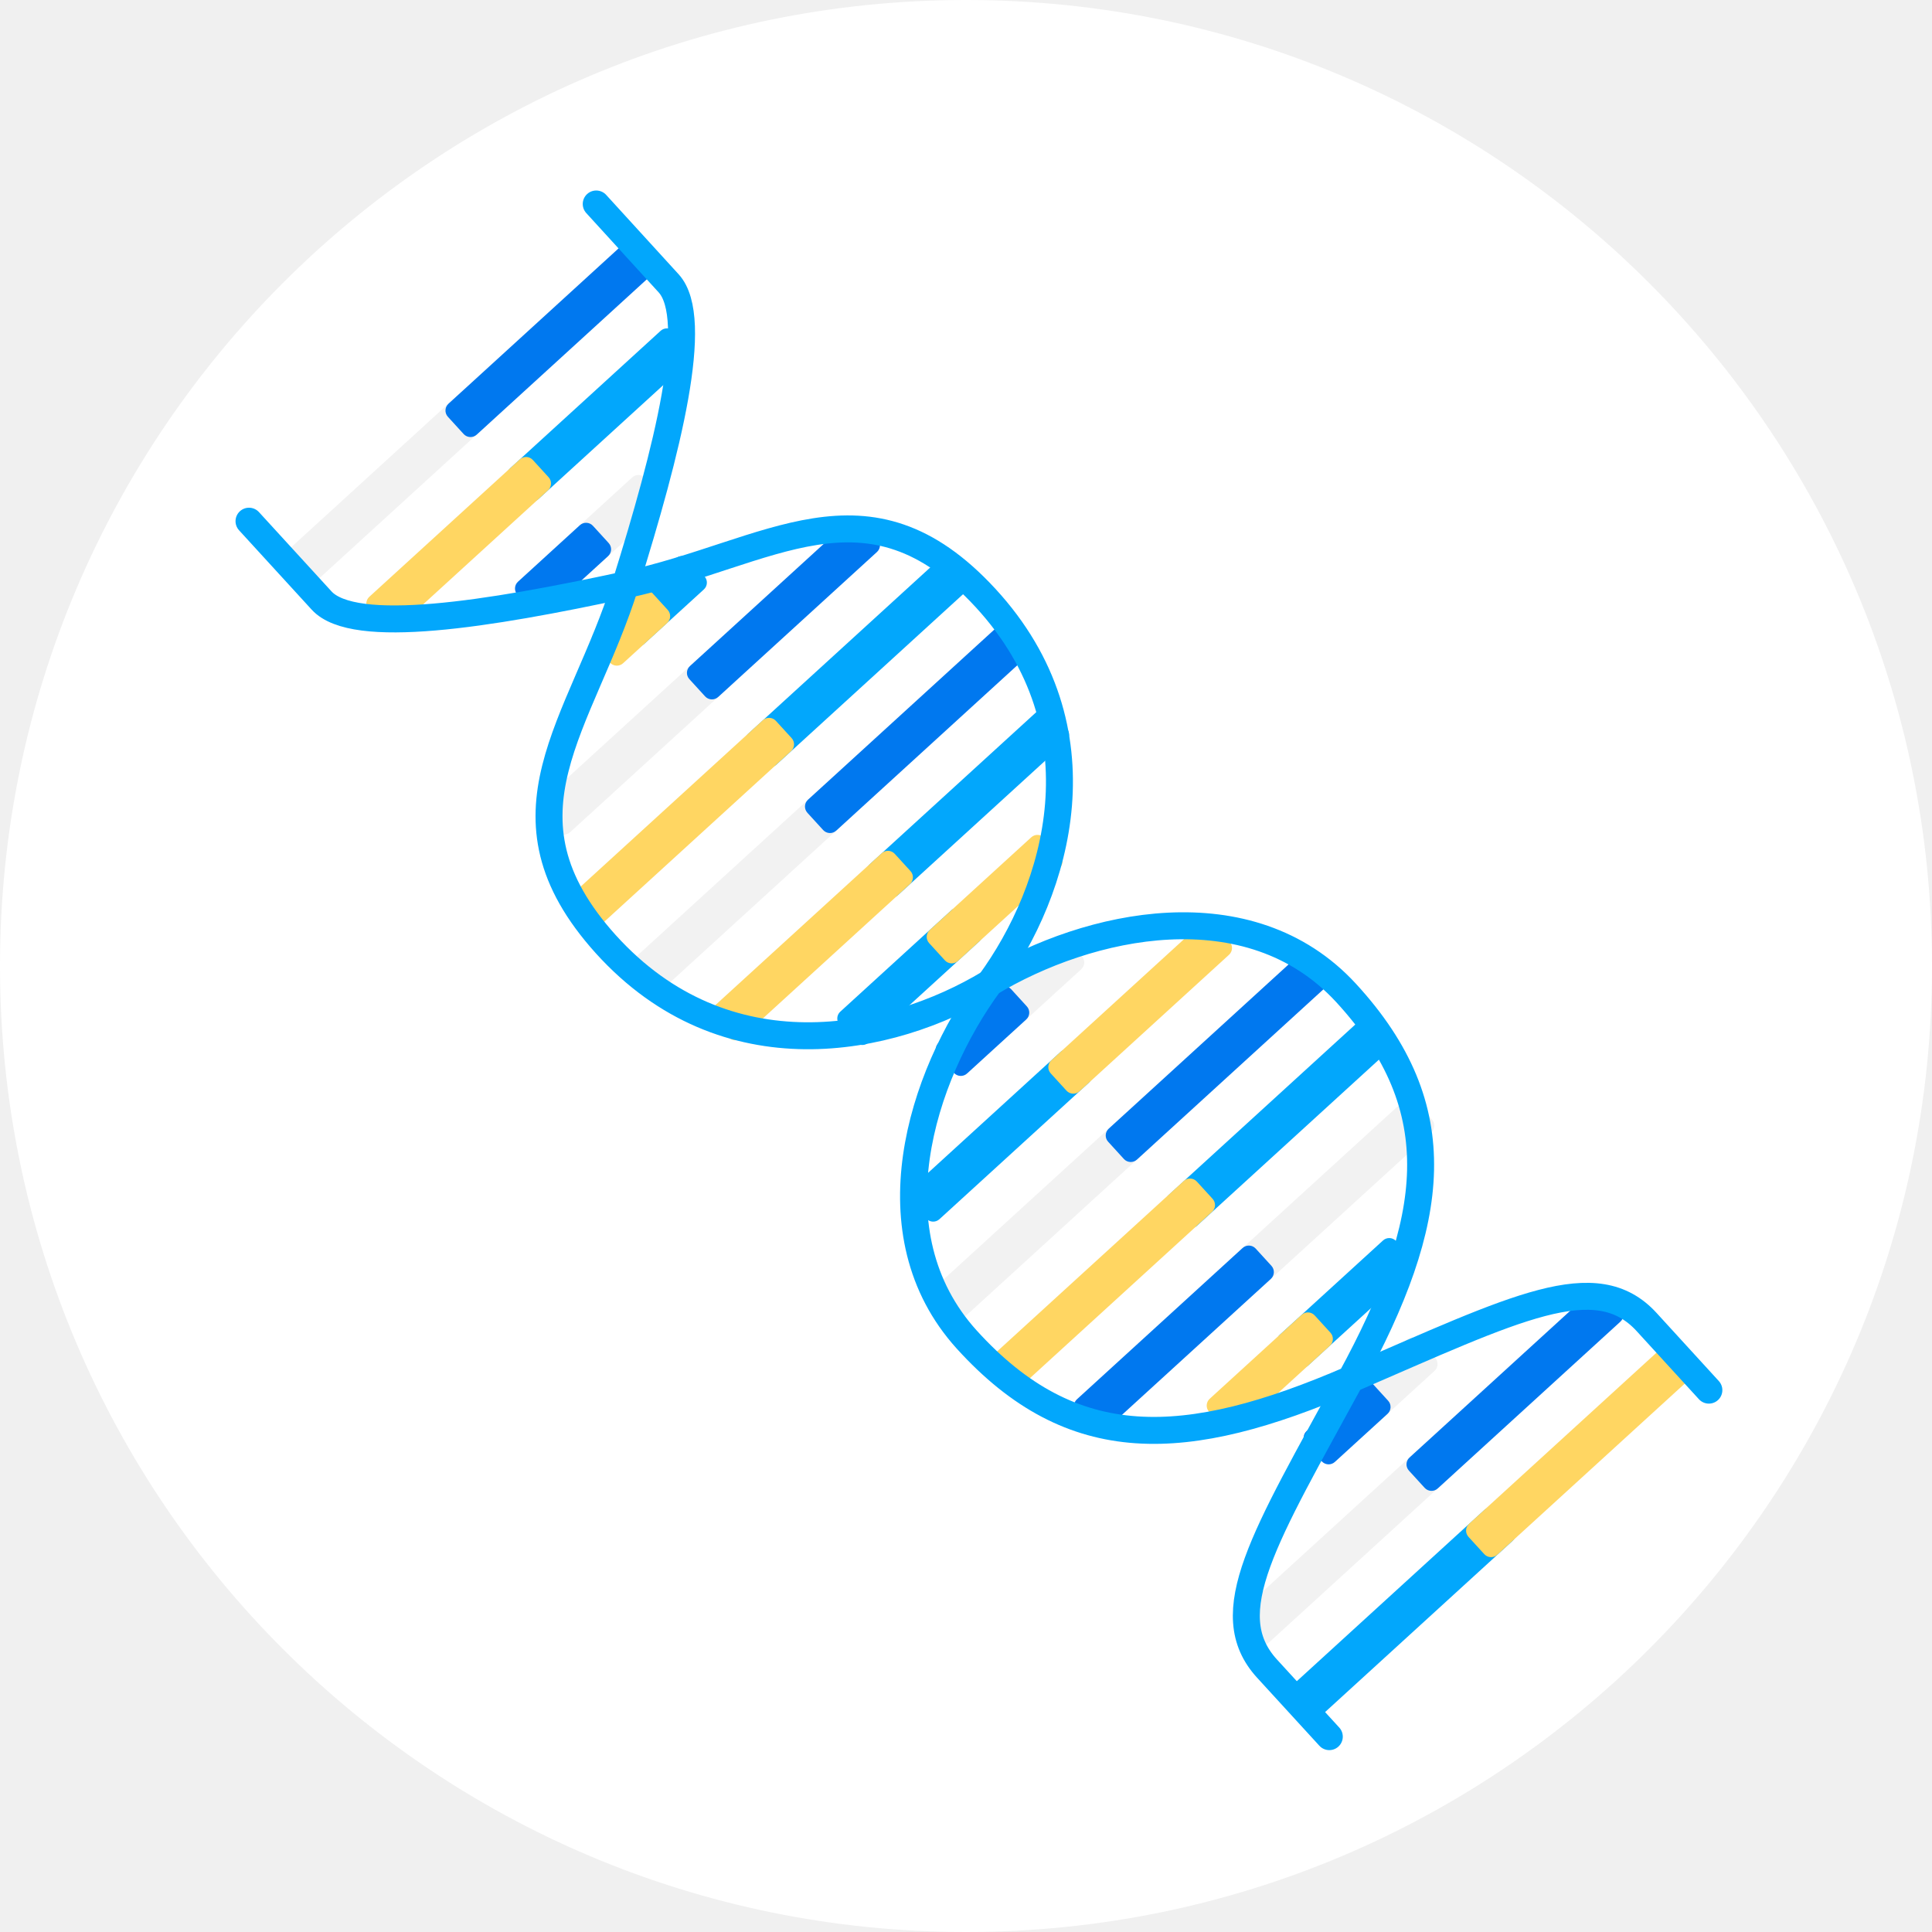
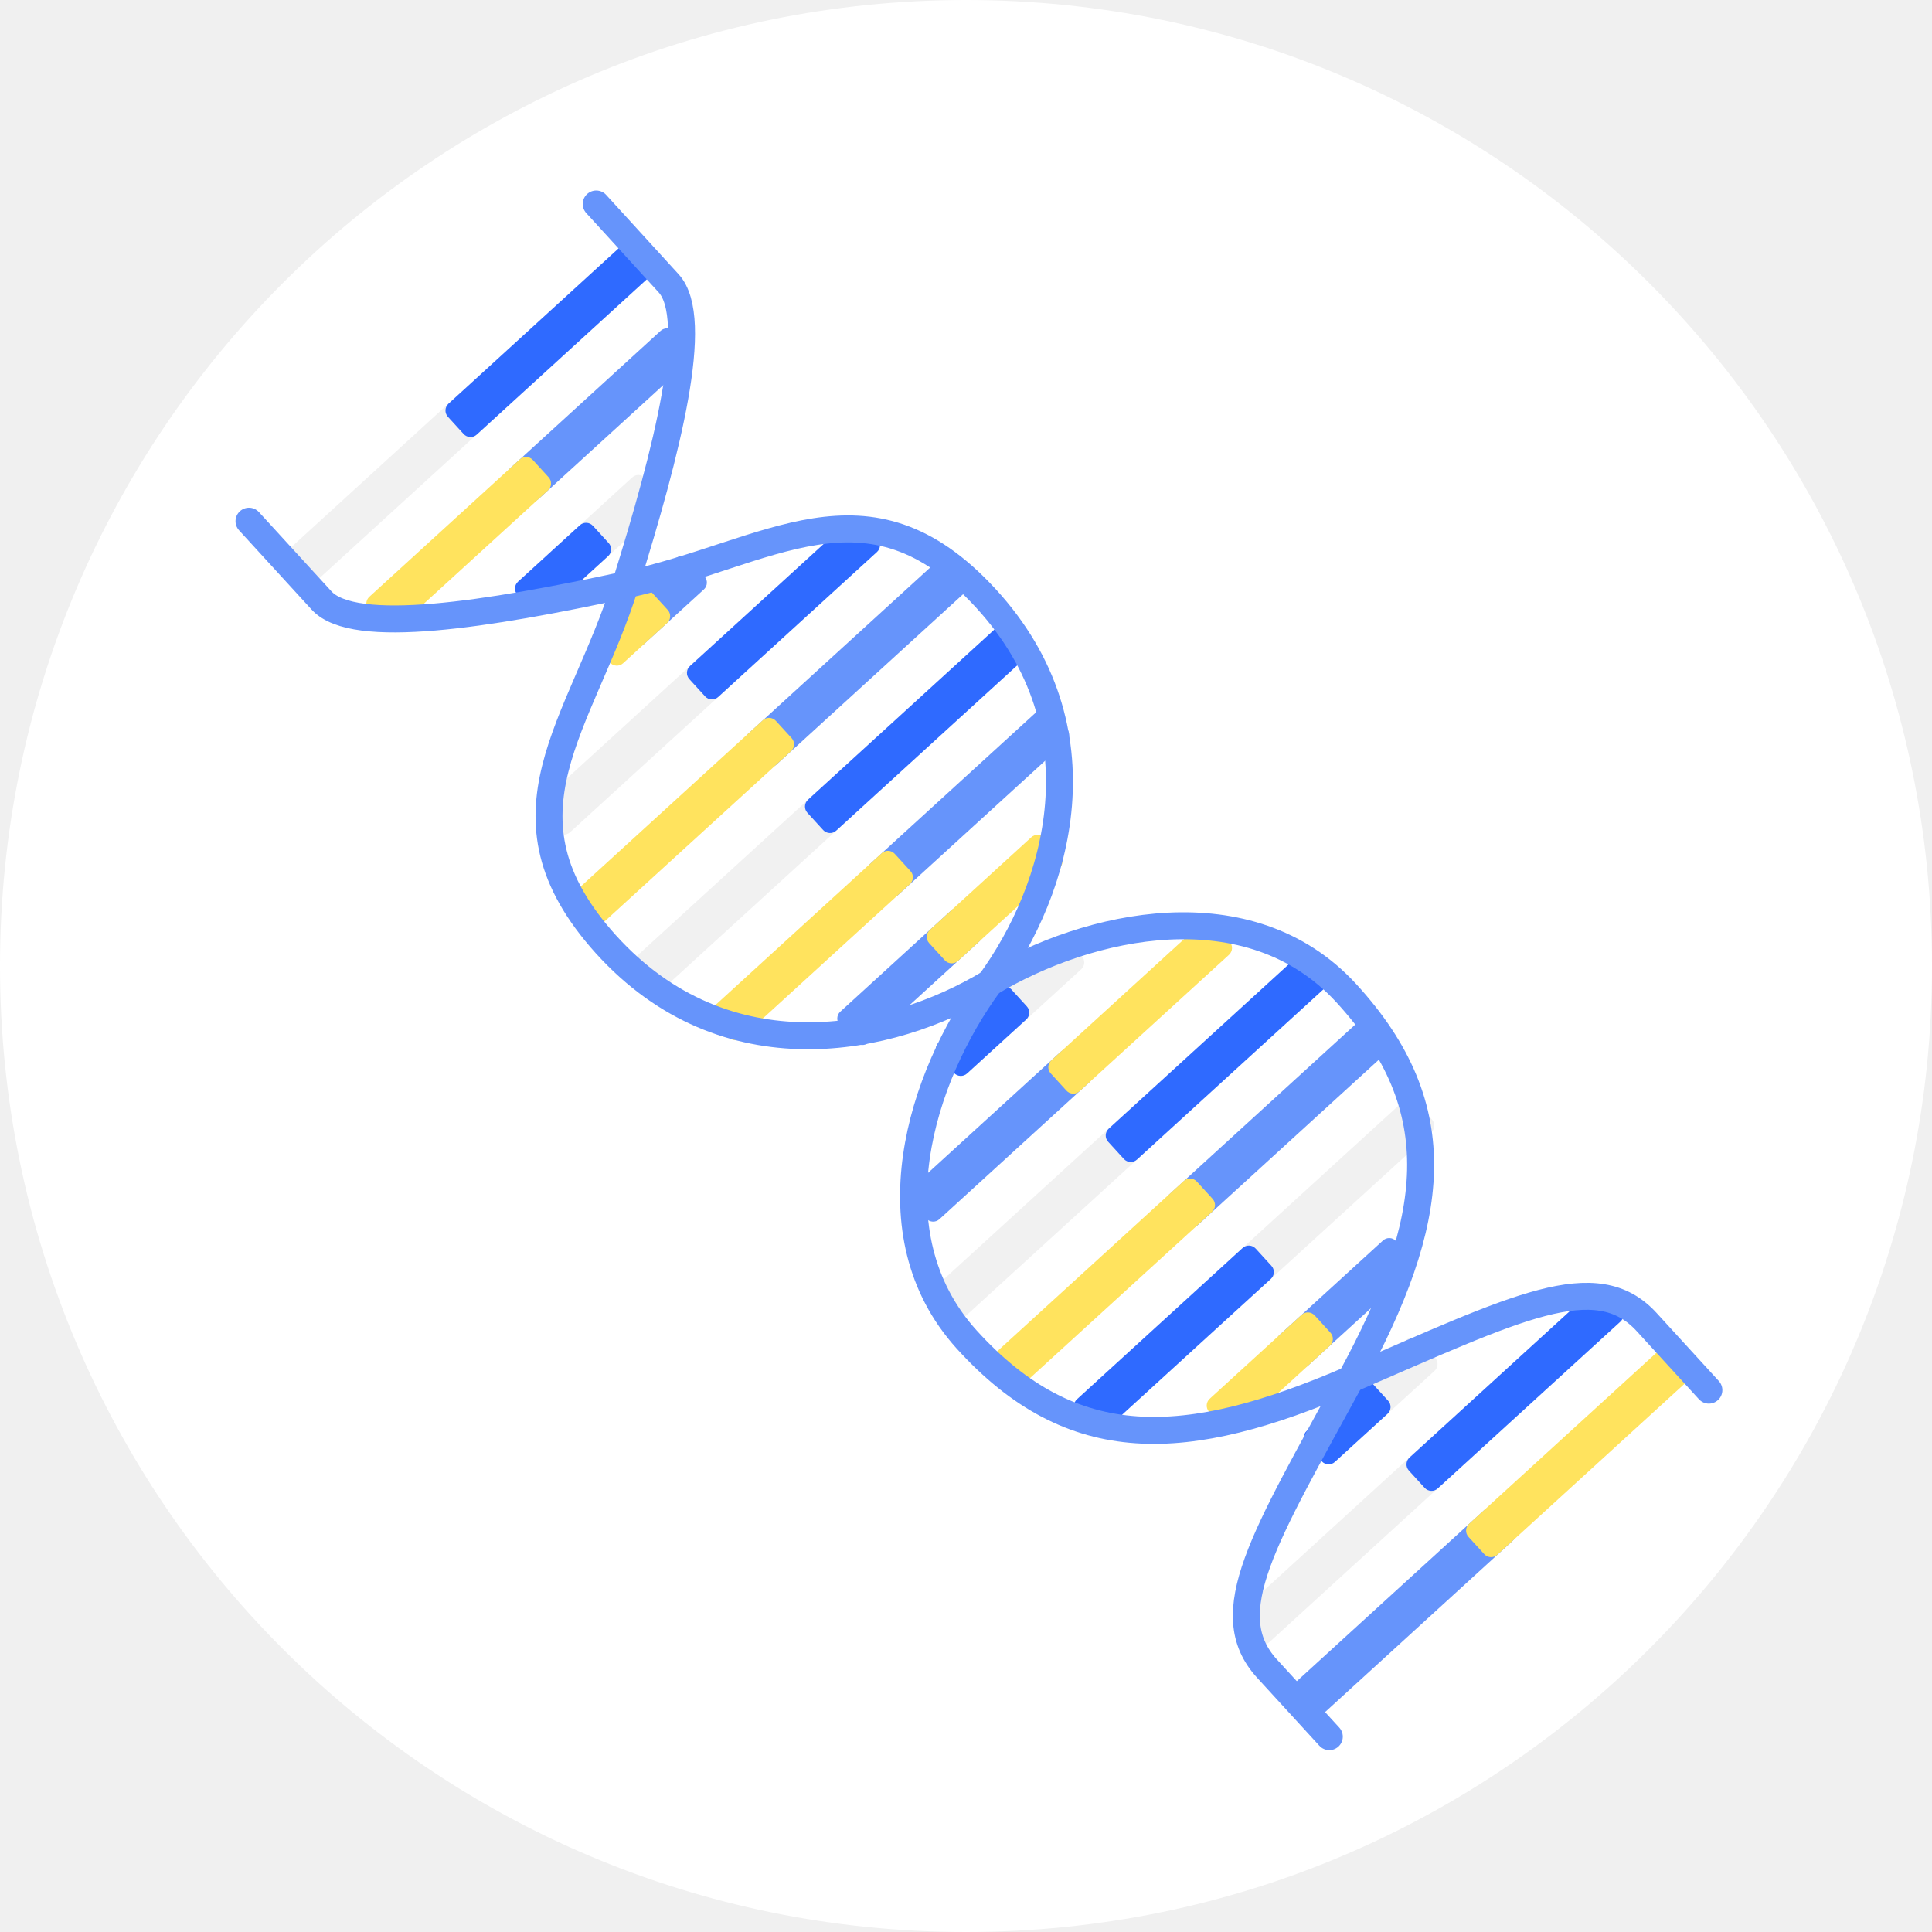
<svg xmlns="http://www.w3.org/2000/svg" viewBox="0 0 215 215">
  <defs>
-     <style>.cls-1{fill:#fff;}.cls-2{fill:#02a7fc;}.cls-3{fill:#ffd662;}.cls-4{fill:#f2f2f2;}.cls-5{fill:#0078ef;}.cls-6{fill:none;stroke:#02a7fc;stroke-linecap:round;stroke-miterlimit:10;stroke-width:3px;}</style>
+     <style>.cls-1{fill:#fff;}.cls-2{fill:#6694fb;}.cls-3{fill:#ffe35e;}.cls-4{fill:#f1f1f1;}.cls-5{fill:#2f6aff;}.cls-6{fill:none;stroke:#6694fb;stroke-linecap:round;stroke-miterlimit:10;stroke-width:3px;}</style>
  </defs>
  <g id="Vrstva_14" data-name="Vrstva 14">
    <circle class="cls-1" cx="107.5" cy="107.5" r="107.5" />
  </g>
  <g id="Vrstva_11" data-name="Vrstva 11">
    <rect class="cls-2" x="140.94" y="142.67" width="17.61" height="4.66" rx="1.03" ry="1.03" transform="translate(358.09 151.11) rotate(137.6)" />
    <rect class="cls-3" x="133.35" y="150.37" width="15.91" height="4.66" rx="1.03" ry="1.03" transform="translate(348.62 170.19) rotate(137.6)" />
    <rect class="cls-4" x="134" y="130.76" width="28.15" height="4.66" rx="1.03" ry="1.03" transform="translate(347.16 131.53) rotate(137.6)" />
    <rect class="cls-5" x="117.12" y="146.68" width="27.03" height="4.66" rx="1.03" ry="1.03" transform="translate(327.58 170.97) rotate(137.6)" />
    <rect class="cls-4" x="147.98" y="152.01" width="12.49" height="4.66" rx="1.03" ry="1.03" transform="translate(372.18 164.33) rotate(137.6)" />
    <rect class="cls-5" x="144.91" y="155.95" width="10" height="4.66" rx="1.03" ry="1.03" transform="translate(367.34 174.09) rotate(137.6)" />
    <rect class="cls-4" x="135.05" y="169.44" width="29.58" height="4.66" rx="1.03" ry="1.03" transform="translate(-76.64 145.95) rotate(-42.4)" />
    <rect class="cls-5" x="153.8" y="152.32" width="29.58" height="4.66" rx="1.03" ry="1.03" transform="translate(-60.19 154.12) rotate(-42.4)" />
    <rect class="cls-4" x="29.2" y="51.81" width="28.15" height="4.66" rx="1.03" ry="1.03" transform="translate(-25.19 43.33) rotate(-42.4)" />
    <rect class="cls-5" x="47.04" y="35.52" width="28.15" height="4.66" rx="1.03" ry="1.03" transform="translate(-9.54 51.11) rotate(-42.4)" />
    <rect class="cls-2" x="126.83" y="122.67" width="30.77" height="4.66" rx="1.03" ry="1.03" transform="translate(331.53 121.43) rotate(137.6)" />
    <rect class="cls-3" x="107.32" y="140.49" width="30.77" height="4.66" rx="1.03" ry="1.03" transform="translate(309.62 165.55) rotate(137.6)" />
    <rect class="cls-4" x="101.01" y="133.03" width="30.31" height="4.66" rx="1.03" ry="1.03" transform="translate(-60.89 113.72) rotate(-42.4)" />
    <rect class="cls-5" x="120.23" y="115.48" width="30.31" height="4.66" rx="1.03" ry="1.03" transform="translate(-44.03 122.09) rotate(-42.4)" />
    <rect class="cls-2" x="99" y="124.04" width="24.58" height="4.66" rx="1.03" ry="1.03" transform="translate(-56.11 108.09) rotate(-42.4)" />
    <rect class="cls-3" x="114.59" y="109.81" width="24.58" height="4.66" rx="1.03" ry="1.03" transform="translate(-42.43 114.87) rotate(-42.4)" />
    <rect class="cls-2" x="91.86" y="106.34" width="18.79" height="4.66" rx="1.03" ry="1.03" transform="translate(-46.79 96.69) rotate(-42.4)" />
    <rect class="cls-3" x="102" y="97.73" width="17.36" height="4.66" rx="1.03" ry="1.03" transform="translate(-38.52 100.8) rotate(-42.4)" />
    <rect class="cls-2" x="94" y="87.01" width="27.42" height="4.66" rx="1.03" ry="1.03" transform="translate(247.49 82.7) rotate(137.6)" />
    <rect class="cls-3" x="76.61" y="102.89" width="27.42" height="4.66" rx="1.03" ry="1.03" transform="translate(227.97 122.02) rotate(137.6)" />
    <rect class="cls-2" x="140.77" y="177.12" width="30.77" height="4.66" rx="1.03" ry="1.03" transform="translate(-80.16 152.21) rotate(-42.4)" />
    <rect class="cls-3" x="160.28" y="159.3" width="30.77" height="4.66" rx="1.03" ry="1.03" transform="translate(-63.05 160.71) rotate(-42.4)" />
    <rect class="cls-4" x="108.61" y="107.33" width="12.53" height="4.66" rx="1.03" ry="1.03" transform="translate(273.66 113.19) rotate(137.6)" />
    <rect class="cls-5" x="103.84" y="112.39" width="10.98" height="4.66" rx="1.03" ry="1.03" transform="translate(267.43 125.73) rotate(137.6)" />
    <rect class="cls-4" x="67.19" y="96.53" width="30.77" height="4.66" rx="1.03" ry="1.03" transform="translate(-45.06 81.53) rotate(-42.4)" />
    <rect class="cls-5" x="86.7" y="78.72" width="30.77" height="4.66" rx="1.03" ry="1.03" transform="translate(-27.95 90.02) rotate(-42.4)" />
    <rect class="cls-4" x="57.71" y="80.49" width="25.99" height="4.66" rx="1.03" ry="1.03" transform="translate(-37.35 69.34) rotate(-42.4)" />
    <rect class="cls-5" x="74.19" y="65.45" width="25.99" height="4.66" rx="1.03" ry="1.03" transform="translate(-22.9 76.51) rotate(-42.4)" />
    <rect class="cls-2" x="80.09" y="71.52" width="30.31" height="4.66" rx="1.03" ry="1.03" transform="translate(215.38 64.17) rotate(137.6)" />
    <rect class="cls-3" x="60.87" y="89.07" width="30.31" height="4.66" rx="1.03" ry="1.03" transform="translate(193.8 107.63) rotate(137.6)" />
    <rect class="cls-2" x="67.89" y="64.58" width="11.08" height="4.66" rx="1.03" ry="1.03" transform="translate(172.77 66.81) rotate(137.6)" />
    <rect class="cls-3" x="65.86" y="67.51" width="8.7" height="4.66" rx="1.03" ry="1.03" transform="translate(169.16 74.08) rotate(137.6)" />
    <rect class="cls-2" x="54.36" y="43.83" width="24.73" height="4.66" rx="1.03" ry="1.03" transform="translate(147.12 35.27) rotate(137.6)" />
    <rect class="cls-3" x="38.68" y="58.15" width="24.73" height="4.66" rx="1.03" ry="1.03" transform="translate(129.52 70.73) rotate(137.6)" />
    <rect class="cls-4" x="59.82" y="56.81" width="14.8" height="4.66" rx="1.03" ry="1.03" transform="translate(156.74 57.49) rotate(137.6)" />
    <rect class="cls-5" x="56.97" y="60.98" width="11.38" height="4.66" rx="1.03" ry="1.03" transform="translate(151.62 67.81) rotate(137.6)" />
    <path class="cls-6" d="M147.93,193.26,141,185.69c-5.66-6.19-.26-14.64,9.31-32.21s11.34-30.1-.53-43c-10.76-11.68-28.63-7.74-39.69-1.07s-29.36,10.38-42.67-4.33c-13-14.42-2.71-24.4,2.19-40.06,4.65-14.88,8.4-29.54,4.8-33.49L66.35,22.7" />
    <path class="cls-6" d="M190.17,154.7l-6.92-7.57c-5.65-6.19-14.55-1.59-32.92,6.35s-31,8.56-42.76-4.42c-10.65-11.78-5.1-29.22,2.54-39.63s13-28.3-.44-42.89c-13.18-14.3-24-4.9-40.1-1.45-15.23,3.28-30.17,5.68-33.78,1.74L27.71,58" />
  </g>
</svg>
